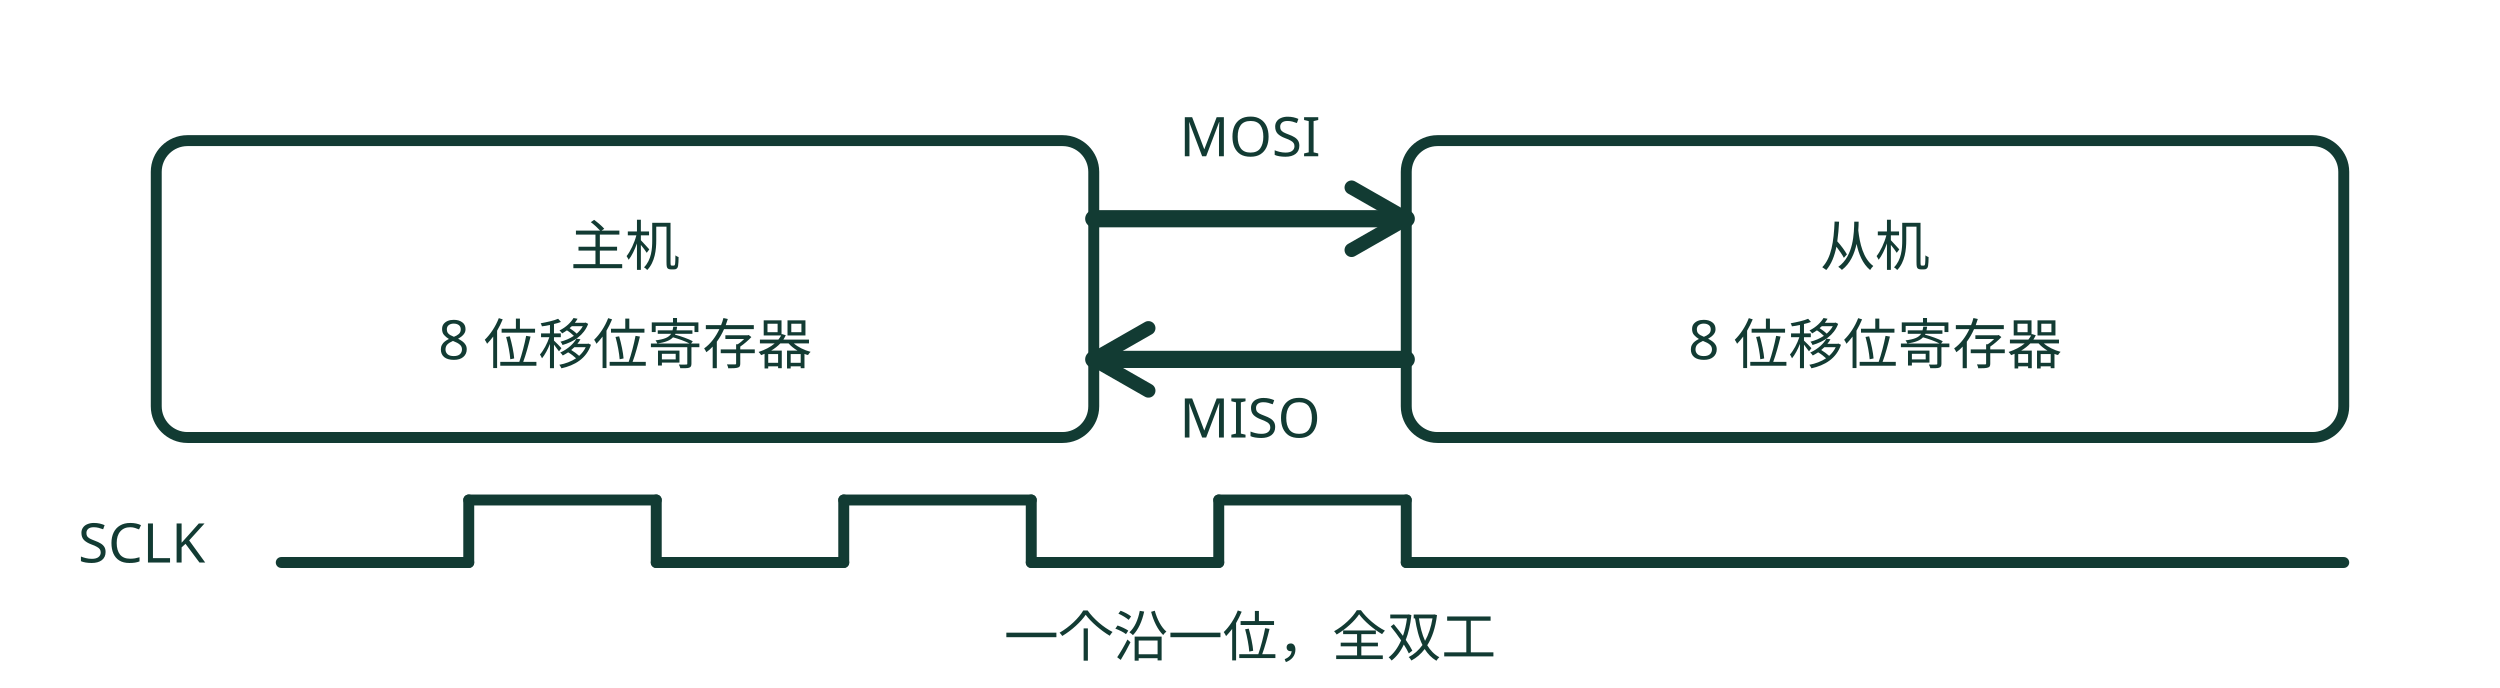
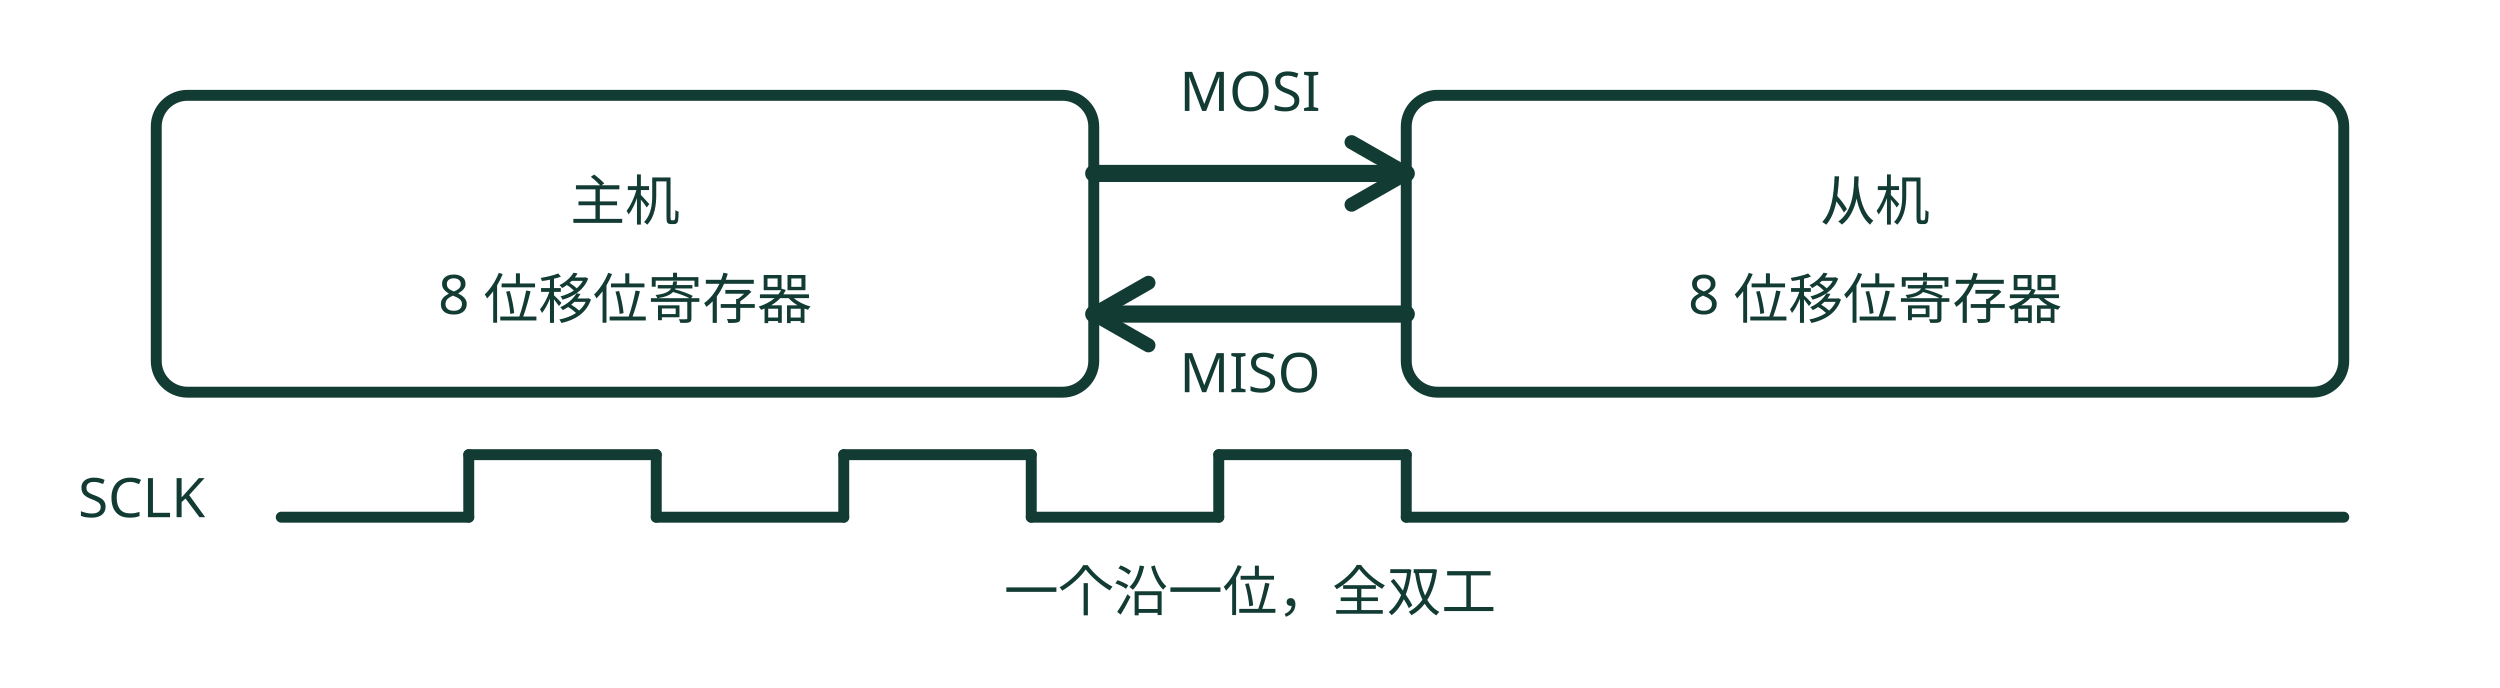
<svg xmlns="http://www.w3.org/2000/svg" viewBox="0 0 320 88" role="img" aria-label="SPI 全双工移位环：主机与从机各有一个 8 位移位寄存器，MOSI 与 MISO 两根线同时移出一位、移入一位">
-   <g fill="none" stroke="var(--cover-ink, #123b33)" stroke-linecap="round" stroke-linejoin="round" stroke-width="1.4">
+   <g transform="translate(0,-5.8)" fill="none" stroke="var(--cover-ink, #123b33)" stroke-linecap="round" stroke-linejoin="round" stroke-width="1.4">
    <rect x="20" y="18" width="120" height="38" rx="4" stroke-width="1.4" />
    <rect x="180" y="18" width="120" height="38" rx="4" stroke-width="1.4" />
    <text x="80" y="34" font-size="7" font-family="sans-serif" fill="var(--cover-ink, #123b33)" stroke="none" text-anchor="middle">主机</text>
    <text x="80" y="46" font-size="7" font-family="sans-serif" fill="var(--cover-ink, #123b33)" stroke="none" text-anchor="middle">8 位移位寄存器</text>
    <text x="240" y="34" font-size="7" font-family="sans-serif" fill="var(--cover-ink, #123b33)" stroke="none" text-anchor="middle">从机</text>
    <text x="240" y="46" font-size="7" font-family="sans-serif" fill="var(--cover-ink, #123b33)" stroke="none" text-anchor="middle">8 位移位寄存器</text>
    <path d="M140 28 C 152 28, 168 28, 180 28" stroke-width="2.2" />
    <path d="M180 28 l -7 -4 M180 28 l -7 4" stroke-width="1.8" />
    <text x="160" y="20" font-size="7" font-family="sans-serif" fill="var(--cover-ink, #123b33)" stroke="none" text-anchor="middle">MOSI</text>
    <path d="M180 46 C 168 46, 152 46, 140 46" stroke-width="2.2" />
    <path d="M140 46 l 7 -4 M140 46 l 7 4" stroke-width="1.8" />
    <text x="160" y="56" font-size="7" font-family="sans-serif" fill="var(--cover-ink, #123b33)" stroke="none" text-anchor="middle">MISO</text>
    <text x="10" y="72" font-size="7" font-family="sans-serif" fill="var(--cover-ink, #123b33)" stroke="none" text-anchor="start">SCLK</text>
    <path d="M36 72 L60 72" stroke-width="1.4" />
    <path d="M60 72 L60 64" stroke-width="1.4" />
    <path d="M60 64 L84 64" stroke-width="1.4" />
    <path d="M84 64 L84 72" stroke-width="1.4" />
    <path d="M84 72 L108 72" stroke-width="1.4" />
    <path d="M108 72 L108 64" stroke-width="1.4" />
    <path d="M108 64 L132 64" stroke-width="1.4" />
    <path d="M132 64 L132 72" stroke-width="1.4" />
    <path d="M132 72 L156 72" stroke-width="1.4" />
    <path d="M156 72 L156 64" stroke-width="1.4" />
    <path d="M156 64 L180 64" stroke-width="1.4" />
    <path d="M180 64 L180 72" stroke-width="1.4" />
    <path d="M180 72 L300 72" stroke-width="1.4" />
    <text x="160" y="84" font-size="7" font-family="sans-serif" fill="var(--cover-ink, #123b33)" stroke="none" text-anchor="middle">一个沿一位，全双工</text>
  </g>
</svg>
